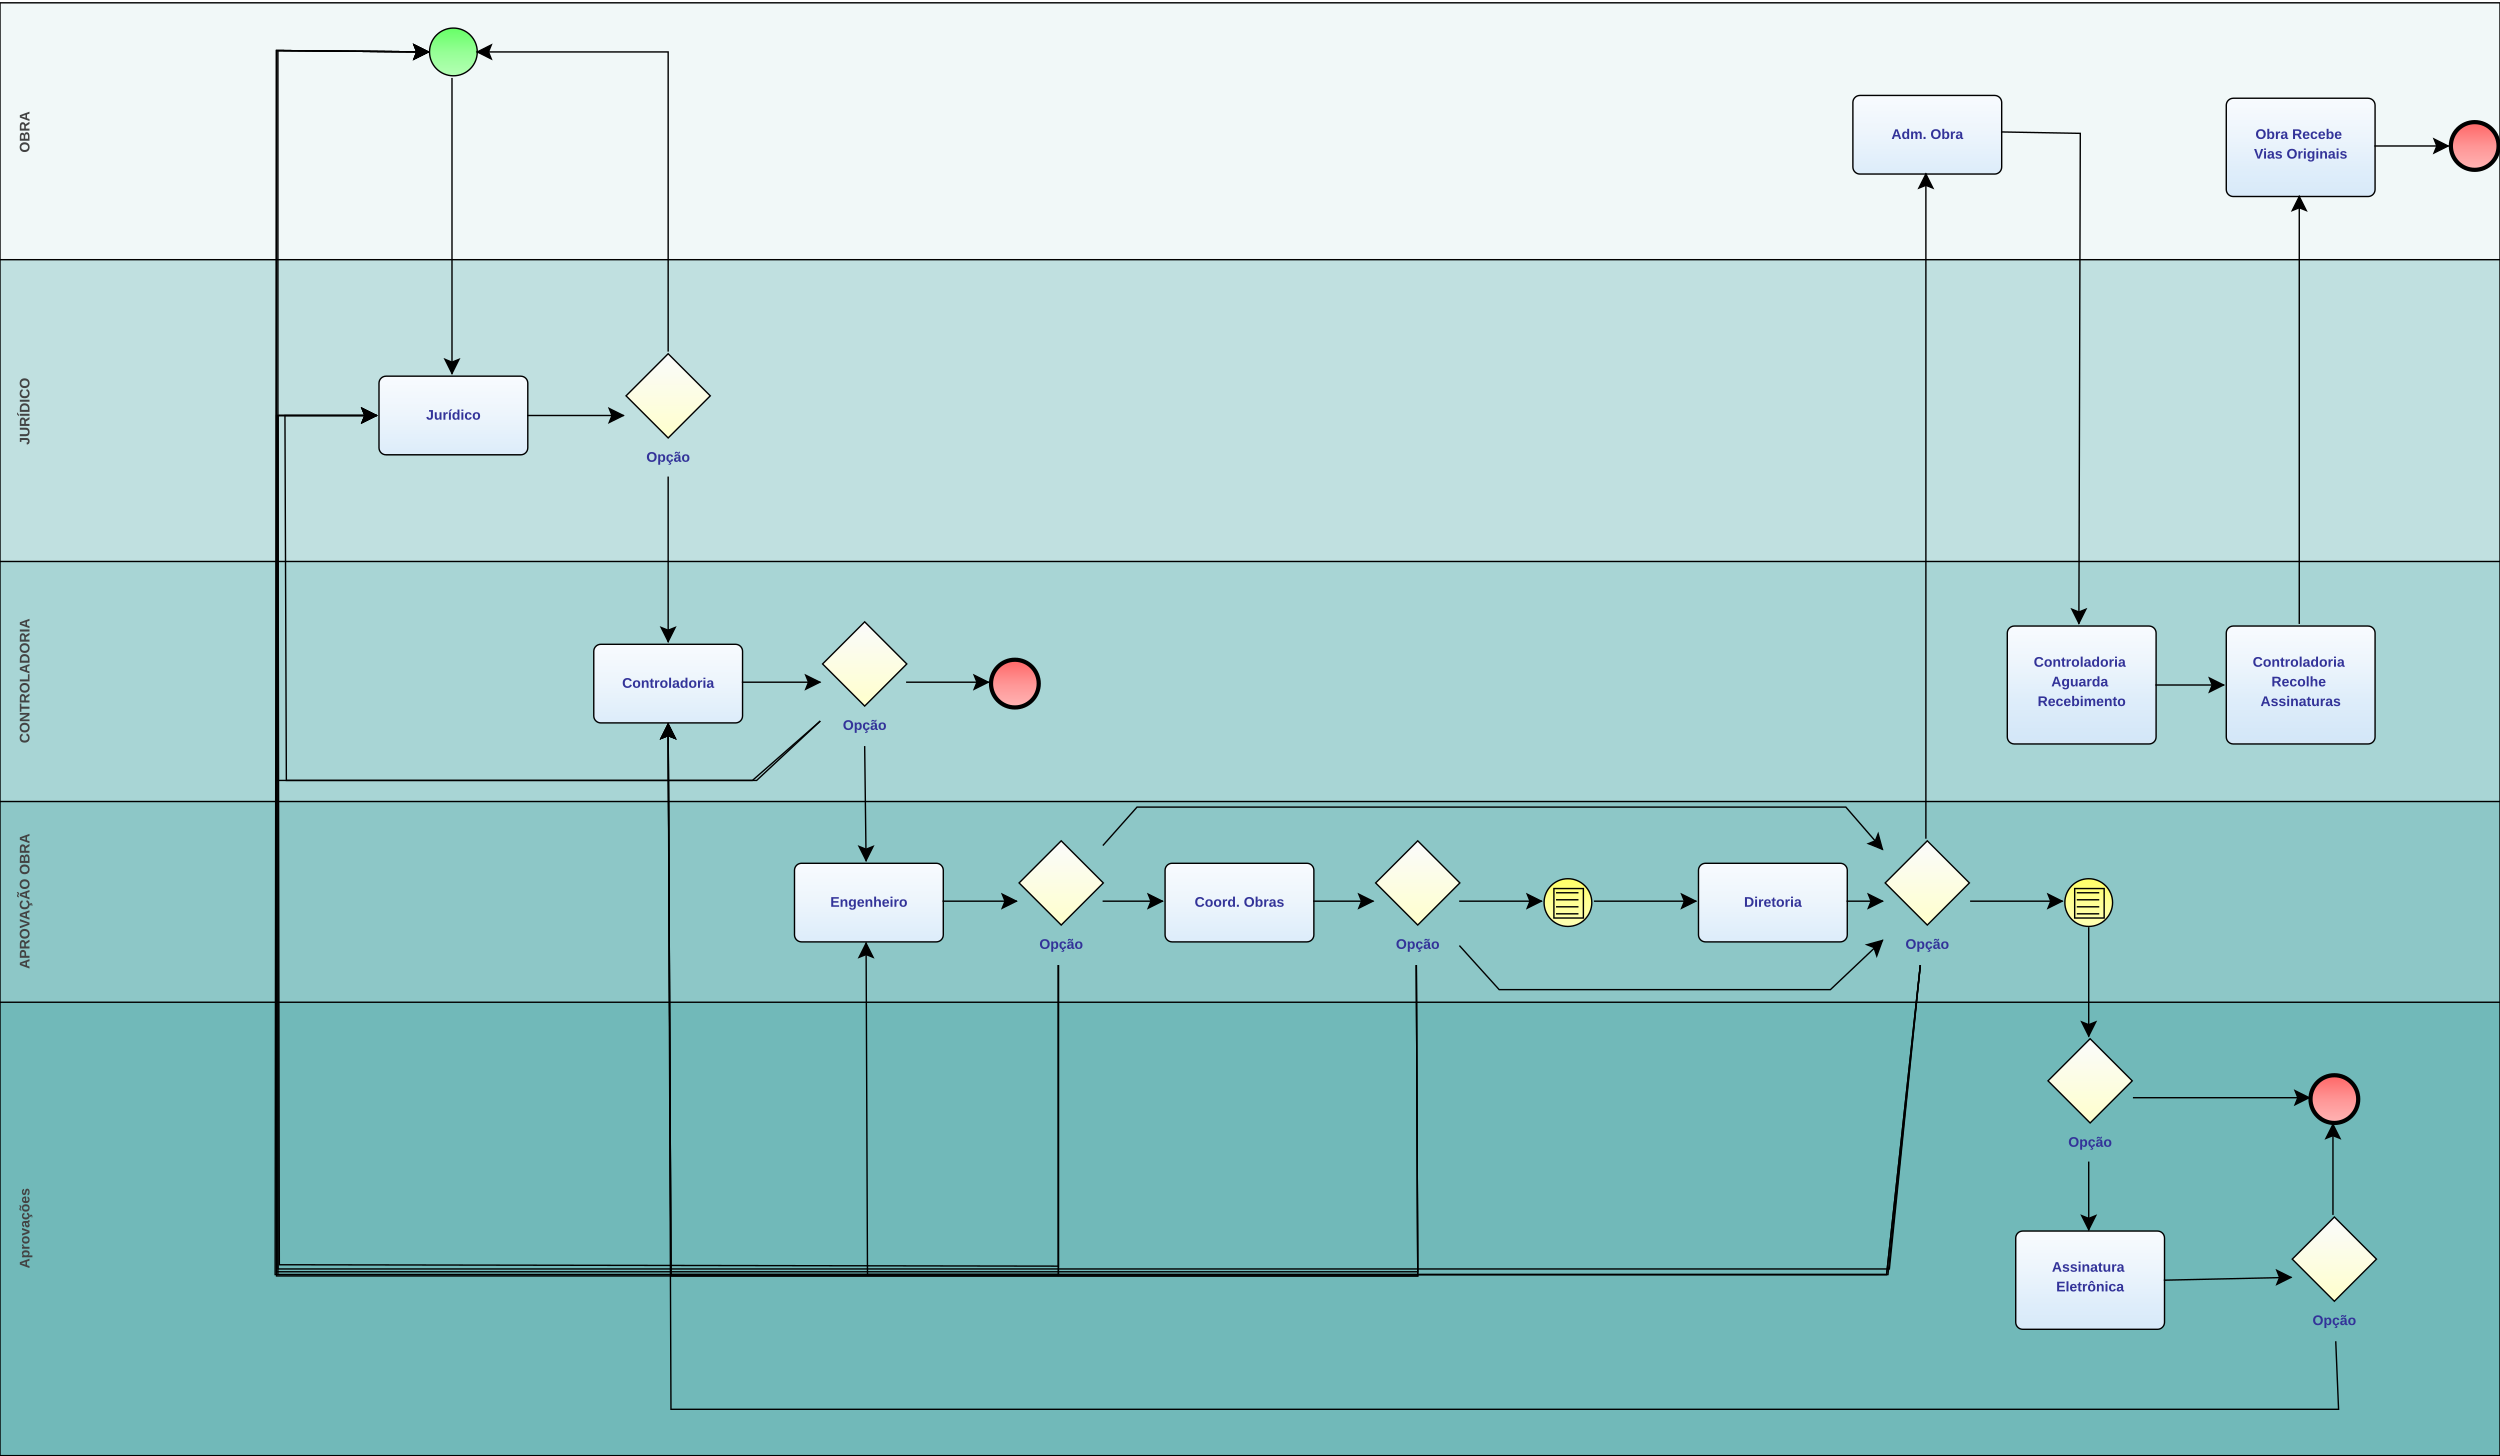
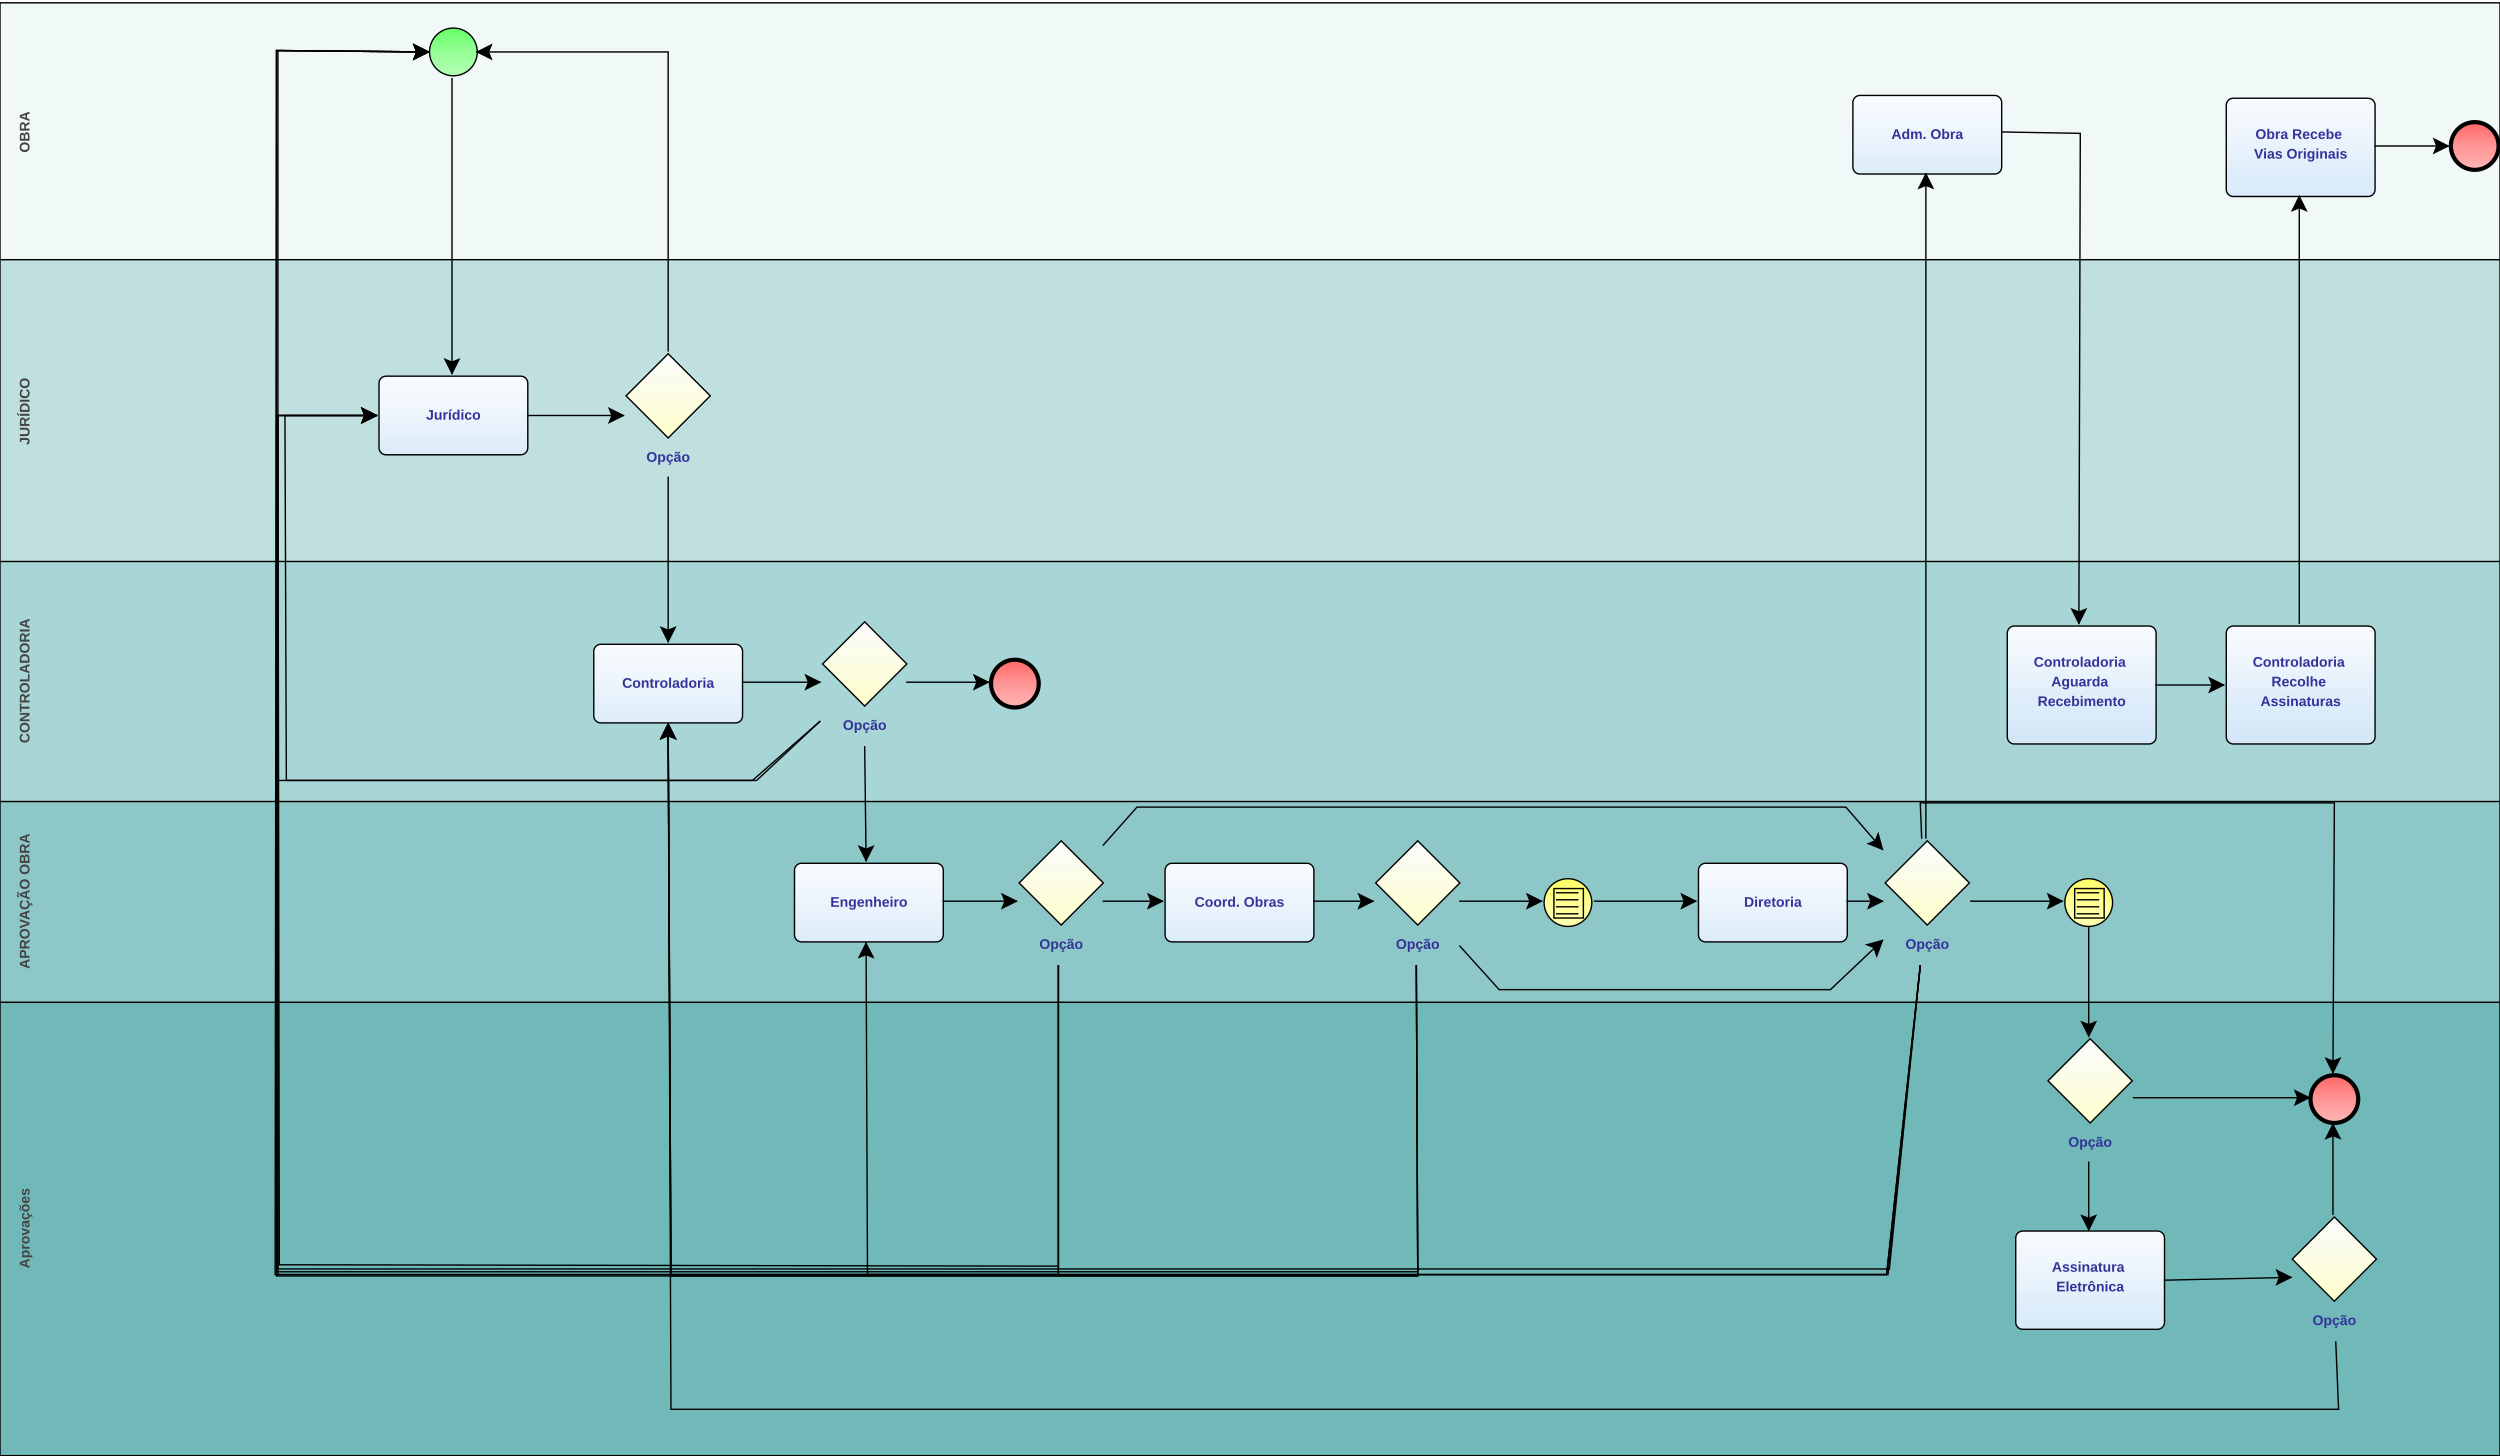
<svg xmlns="http://www.w3.org/2000/svg" xmlns:xlink="http://www.w3.org/1999/xlink" style="stroke-dasharray:none; shape-rendering:auto; font-family:'Arial'; text-rendering:auto; fill-opacity:1; color-interpolation:auto; color-rendering:auto; font-size:12; fill:black; stroke:black; image-rendering:auto; stroke-miterlimit:10; stroke-linecap:square; stroke-linejoin:miter; font-style:normal; stroke-width:1; stroke-dashoffset:0; font-weight:normal; stroke-opacity:1;" contentScriptType="text/ecmascript" preserveAspectRatio="xMidYMid meet" zoomAndPan="magnify" version="1.0" contentStyleType="text/css" xml:xlink="http://www.w3.org/1999/xlink" width="1781" height="1037">
  <rect x="0" y="570" width="1781" height="145" ry="0" rx="0" style="stroke:#000000; fill:#8DC7C7" />
  <g componentSequence="3">
    <text x="-642" y="7" transform="rotate(270)" text-anchor="middle" style="font-weight:bold;font-size:10px;stroke:none; fill:#434343">
      <tspan dy="14" x="-642">APROVAÇÃO OBRA</tspan>
    </text>
  </g>
  <rect x="0" y="714" width="1781" height="323" ry="0" rx="0" style="stroke:#000000; fill:#71B9B9" />
  <g componentSequence="5">
    <text x="-875" y="7" transform="rotate(270)" text-anchor="middle" style="font-weight:bold;font-size:10px;stroke:none; fill:#434343">
      <tspan dy="14" x="-875">Aprovações</tspan>
    </text>
  </g>
  <rect x="0" y="2" width="1781" height="184" ry="0" rx="0" style="stroke:#000000; fill:#F1F8F8" />
  <g componentSequence="2">
    <text x="-94" y="7" transform="rotate(270)" text-anchor="middle" style="font-weight:bold;font-size:10px;stroke:none; fill:#434343">
      <tspan dy="14" x="-94">OBRA</tspan>
    </text>
  </g>
  <rect x="0" y="185" width="1781" height="216" ry="0" rx="0" style="stroke:#000000; fill:#C0E0E0" />
  <g componentSequence="1">
    <text x="-293" y="7" transform="rotate(270)" text-anchor="middle" style="font-weight:bold;font-size:10px;stroke:none; fill:#434343">
      <tspan dy="14" x="-293">JURÍDICO</tspan>
    </text>
  </g>
  <rect x="0" y="400" width="1781" height="171" ry="0" rx="0" style="stroke:#000000; fill:#A8D5D5" />
  <g componentSequence="4">
    <text x="-485" y="7" transform="rotate(270)" text-anchor="middle" style="font-weight:bold;font-size:10px;stroke:none; fill:#434343">
      <tspan dy="14" x="-485">CONTROLADORIA</tspan>
    </text>
  </g>
  <g sequence="4">
-     <ellipse cx="323" cy="37" rx="17" ry="17" stroke-width="1" style="fill:url(#linearGradient66FF6696FF96B6FFB6_1307725108);" stroke="336633" />
+     <ellipse cx="323" cy="37" rx="17" ry="17" stroke-width="1" style="fill:url(#linearGradient66FF6696FF96B6FFB6_1753355141);" stroke="336633" />
  </g>
  <g sequence="5">
-     <rect x="270" y="268" width="106" height="56" ry="5" rx="5" style="fill:url(#linearGradientF8FBFEEDF5FCDEEDFAD4E7F8E2E5E9_1127590650);" stroke="191970" />
+     <rect x="270" y="268" width="106" height="56" ry="5" rx="5" style="fill:url(#linearGradientF8FBFEEDF5FCDEEDFAD4E7F8E2E5E9_1715859685);" stroke="191970" />
  </g>
  <g componentSequence="5">
    <text x="323" y="285" text-anchor="middle" style="font-weight:bold;font-size:10px;stroke:none; fill:#333399">
      <tspan dy="14" x="323">Jurídico</tspan>
    </text>
  </g>
  <g sequence="30">
-     <polygon points=" 446 282 476 252 506 282 476 312 446 282" style="fill:url(#linearGradientFAFBFCFFFFCC_1191847492);" stroke="000000" />
+     <polygon points=" 446 282 476 252 506 282 476 312 446 282" style="fill:url(#linearGradientFAFBFCFFFFCC_1652193525);" stroke="000000" />
  </g>
  <g componentSequence="30">
    <text x="476" y="315" text-anchor="middle" style="font-weight:bold;font-size:10px;stroke:none; fill:#333399">
      <tspan dy="14" x="476">Opção</tspan>
    </text>
  </g>
  <g sequence="32">
-     <rect x="423" y="459" width="106" height="56" ry="5" rx="5" style="fill:url(#linearGradientF8FBFEEDF5FCDEEDFAD4E7F8E2E5E9_34119873);" stroke="191970" />
+     <rect x="423" y="459" width="106" height="56" ry="5" rx="5" style="fill:url(#linearGradientF8FBFEEDF5FCDEEDFAD4E7F8E2E5E9_662239966);" stroke="191970" />
  </g>
  <g componentSequence="32">
    <text x="476" y="476" text-anchor="middle" style="font-weight:bold;font-size:10px;stroke:none; fill:#333399">
      <tspan dy="14" x="476">Controladoria</tspan>
    </text>
  </g>
  <g sequence="34">
-     <polygon points=" 586 473 616 443 646 473 616 503 586 473" style="fill:url(#linearGradientFAFBFCFFFFCC_1573705305);" stroke="000000" />
+     <polygon points=" 586 473 616 443 646 473 616 503 586 473" style="fill:url(#linearGradientFAFBFCFFFFCC_1604246415);" stroke="000000" />
  </g>
  <g componentSequence="34">
    <text x="616" y="506" text-anchor="middle" style="font-weight:bold;font-size:10px;stroke:none; fill:#333399">
      <tspan dy="14" x="616">Opção</tspan>
    </text>
  </g>
  <g sequence="37">
-     <ellipse cx="723" cy="487" rx="17" ry="17" stroke-width="3" style="fill:url(#linearGradientFF6666FF9696FFB6B6_859882848);" stroke="993333" />
+     <ellipse cx="723" cy="487" rx="17" ry="17" stroke-width="3" style="fill:url(#linearGradientFF6666FF9696FFB6B6_370530881);" stroke="993333" />
  </g>
  <g sequence="43">
-     <rect x="566" y="615" width="106" height="56" ry="5" rx="5" style="fill:url(#linearGradientF8FBFEEDF5FCDEEDFAD4E7F8E2E5E9_628026698);" stroke="191970" />
+     <rect x="566" y="615" width="106" height="56" ry="5" rx="5" style="fill:url(#linearGradientF8FBFEEDF5FCDEEDFAD4E7F8E2E5E9_655992230);" stroke="191970" />
  </g>
  <g componentSequence="43">
    <text x="619" y="632" text-anchor="middle" style="font-weight:bold;font-size:10px;stroke:none; fill:#333399">
      <tspan dy="14" x="619">Engenheiro</tspan>
    </text>
  </g>
  <g sequence="46">
-     <polygon points=" 726 629 756 599 786 629 756 659 726 629" style="fill:url(#linearGradientFAFBFCFFFFCC_1646747534);" stroke="000000" />
+     <polygon points=" 726 629 756 599 786 629 756 659 726 629" style="fill:url(#linearGradientFAFBFCFFFFCC_1196885393);" stroke="000000" />
  </g>
  <g componentSequence="46">
    <text x="756" y="662" text-anchor="middle" style="font-weight:bold;font-size:10px;stroke:none; fill:#333399">
      <tspan dy="14" x="756">Opção</tspan>
    </text>
  </g>
  <g sequence="48">
-     <rect x="830" y="615" width="106" height="56" ry="5" rx="5" style="fill:url(#linearGradientF8FBFEEDF5FCDEEDFAD4E7F8E2E5E9_1499603853);" stroke="191970" />
+     <rect x="830" y="615" width="106" height="56" ry="5" rx="5" style="fill:url(#linearGradientF8FBFEEDF5FCDEEDFAD4E7F8E2E5E9_1849490519);" stroke="191970" />
  </g>
  <g componentSequence="48">
    <text x="883" y="632" text-anchor="middle" style="font-weight:bold;font-size:10px;stroke:none; fill:#333399">
      <tspan dy="14" x="883">Coord. Obras</tspan>
    </text>
  </g>
  <g sequence="53">
-     <rect x="1210" y="615" width="106" height="56" ry="5" rx="5" style="fill:url(#linearGradientF8FBFEEDF5FCDEEDFAD4E7F8E2E5E9_1824298500);" stroke="191970" />
+     <rect x="1210" y="615" width="106" height="56" ry="5" rx="5" style="fill:url(#linearGradientF8FBFEEDF5FCDEEDFAD4E7F8E2E5E9_1455682563);" stroke="191970" />
  </g>
  <g componentSequence="53">
    <text x="1263" y="632" text-anchor="middle" style="font-weight:bold;font-size:10px;stroke:none; fill:#333399">
      <tspan dy="14" x="1263">Diretoria</tspan>
    </text>
  </g>
  <g sequence="55">
-     <polygon points=" 1343 629 1373 599 1403 629 1373 659 1343 629" style="fill:url(#linearGradientFAFBFCFFFFCC_1047143012);" stroke="000000" />
+     <polygon points=" 1343 629 1373 599 1403 629 1373 659 1343 629" style="fill:url(#linearGradientFAFBFCFFFFCC_1008553960);" stroke="000000" />
  </g>
  <g componentSequence="55">
    <text x="1373" y="662" text-anchor="middle" style="font-weight:bold;font-size:10px;stroke:none; fill:#333399">
      <tspan dy="14" x="1373">Opção</tspan>
    </text>
  </g>
  <g sequence="58">
-     <ellipse cx="1488" cy="643" rx="17" ry="17" stroke-width="1" style="fill:url(#linearGradientFFFF66FFFF96FFFFB6_1718206728);" stroke="999900" />
+     <ellipse cx="1488" cy="643" rx="17" ry="17" stroke-width="1" style="fill:url(#linearGradientFFFF66FFFF96FFFFB6_1125760631);" stroke="999900" />
  </g>
  <g sequence="58">
    <rect x="1478" y="633" width="21" height="21" ry="0" rx="0" style="stroke:#000000; fill:none" />
  </g>
  <g sequence="58">
    <path style="fill:none; stroke-width:1; stroke:#000000;" d="M1480.0 636.0 L1495.0 636.0" />
  </g>
  <g sequence="58">
    <path style="fill:none; stroke-width:1; stroke:#000000;" d="M1480.0 641.0 L1495.0 641.0" />
  </g>
  <g sequence="58">
    <path style="fill:none; stroke-width:1; stroke:#000000;" d="M1480.0 646.0 L1495.0 646.0" />
  </g>
  <g sequence="58">
    <path style="fill:none; stroke-width:1; stroke:#000000;" d="M1480.0 651.0 L1495.0 651.0" />
  </g>
  <g sequence="60">
-     <polygon points=" 1459 770 1489 740 1519 770 1489 800 1459 770" style="fill:url(#linearGradientFAFBFCFFFFCC_786429955);" stroke="000000" />
+     <polygon points=" 1459 770 1489 740 1519 770 1489 800 1459 770" style="fill:url(#linearGradientFAFBFCFFFFCC_1255025671);" stroke="000000" />
  </g>
  <g componentSequence="60">
    <text x="1489" y="803" text-anchor="middle" style="font-weight:bold;font-size:10px;stroke:none; fill:#333399">
      <tspan dy="14" x="1489">Opção</tspan>
    </text>
  </g>
  <g sequence="62">
-     <ellipse cx="1663" cy="783" rx="17" ry="17" stroke-width="3" style="fill:url(#linearGradientFF6666FF9696FFB6B6_643520362);" stroke="993333" />
+     <ellipse cx="1663" cy="783" rx="17" ry="17" stroke-width="3" style="fill:url(#linearGradientFF6666FF9696FFB6B6_56928945);" stroke="993333" />
  </g>
  <g sequence="64">
-     <rect x="1320" y="68" width="106" height="56" ry="5" rx="5" style="fill:url(#linearGradientF8FBFEEDF5FCDEEDFAD4E7F8E2E5E9_1238182087);" stroke="191970" />
+     <rect x="1320" y="68" width="106" height="56" ry="5" rx="5" style="fill:url(#linearGradientF8FBFEEDF5FCDEEDFAD4E7F8E2E5E9_1439749946);" stroke="191970" />
  </g>
  <g componentSequence="64">
    <text x="1373" y="85" text-anchor="middle" style="font-weight:bold;font-size:10px;stroke:none; fill:#333399">
      <tspan dy="14" x="1373">Adm. Obra</tspan>
    </text>
  </g>
  <g sequence="66">
-     <rect x="1436" y="877" width="106" height="70" ry="5" rx="5" style="fill:url(#linearGradientF8FBFEEDF5FCDEEDFAD4E7F8E2E5E9_1636094327);" stroke="191970" />
+     <rect x="1436" y="877" width="106" height="70" ry="5" rx="5" style="fill:url(#linearGradientF8FBFEEDF5FCDEEDFAD4E7F8E2E5E9_1538535921);" stroke="191970" />
  </g>
  <g componentSequence="66">
    <text x="1489" y="892" text-anchor="middle" style="font-weight:bold;font-size:10px;stroke:none; fill:#333399">
      <tspan dy="14" x="1489">Assinatura</tspan>
      <tspan dy="14" x="1489">Eletrônica</tspan>
    </text>
  </g>
  <g sequence="68">
-     <polygon points=" 1633 897 1663 867 1693 897 1663 927 1633 897" style="fill:url(#linearGradientFAFBFCFFFFCC_818557604);" stroke="000000" />
+     <polygon points=" 1633 897 1663 867 1693 897 1663 927 1633 897" style="fill:url(#linearGradientFAFBFCFFFFCC_1612812436);" stroke="000000" />
  </g>
  <g componentSequence="68">
    <text x="1663" y="930" text-anchor="middle" style="font-weight:bold;font-size:10px;stroke:none; fill:#333399">
      <tspan dy="14" x="1663">Opção</tspan>
    </text>
  </g>
  <g sequence="72">
-     <rect x="1586" y="446" width="106" height="84" ry="5" rx="5" style="fill:url(#linearGradientF8FBFEEDF5FCDEEDFAD4E7F8E2E5E9_1289143248);" stroke="191970" />
+     <rect x="1586" y="446" width="106" height="84" ry="5" rx="5" style="fill:url(#linearGradientF8FBFEEDF5FCDEEDFAD4E7F8E2E5E9_1186373379);" stroke="191970" />
  </g>
  <g componentSequence="72">
    <text x="1639" y="461" text-anchor="middle" style="font-weight:bold;font-size:10px;stroke:none; fill:#333399">
      <tspan dy="14" x="1639">Controladoria</tspan>
      <tspan dy="14" x="1639">Recolhe</tspan>
      <tspan dy="14" x="1639">Assinaturas</tspan>
    </text>
  </g>
  <g sequence="74">
-     <rect x="1430" y="446" width="106" height="84" ry="5" rx="5" style="fill:url(#linearGradientF8FBFEEDF5FCDEEDFAD4E7F8E2E5E9_1828540829);" stroke="191970" />
+     <rect x="1430" y="446" width="106" height="84" ry="5" rx="5" style="fill:url(#linearGradientF8FBFEEDF5FCDEEDFAD4E7F8E2E5E9_353171944);" stroke="191970" />
  </g>
  <g componentSequence="74">
    <text x="1483" y="461" text-anchor="middle" style="font-weight:bold;font-size:10px;stroke:none; fill:#333399">
      <tspan dy="14" x="1483">Controladoria</tspan>
      <tspan dy="14" x="1483">Aguarda</tspan>
      <tspan dy="14" x="1483">Recebimento</tspan>
    </text>
  </g>
  <g sequence="76">
-     <rect x="1586" y="70" width="106" height="70" ry="5" rx="5" style="fill:url(#linearGradientF8FBFEEDF5FCDEEDFAD4E7F8E2E5E9_724904476);" stroke="191970" />
+     <rect x="1586" y="70" width="106" height="70" ry="5" rx="5" style="fill:url(#linearGradientF8FBFEEDF5FCDEEDFAD4E7F8E2E5E9_1867344129);" stroke="191970" />
  </g>
  <g componentSequence="76">
    <text x="1639" y="85" text-anchor="middle" style="font-weight:bold;font-size:10px;stroke:none; fill:#333399">
      <tspan dy="14" x="1639">Obra Recebe</tspan>
      <tspan dy="14" x="1639">Vias Originais</tspan>
    </text>
  </g>
  <g sequence="83">
-     <ellipse cx="1763" cy="104" rx="17" ry="17" stroke-width="3" style="fill:url(#linearGradientFF6666FF9696FFB6B6_1250648780);" stroke="993333" />
+     <ellipse cx="1763" cy="104" rx="17" ry="17" stroke-width="3" style="fill:url(#linearGradientFF6666FF9696FFB6B6_50651468);" stroke="993333" />
  </g>
  <g sequence="88">
-     <polygon points=" 980 629 1010 599 1040 629 1010 659 980 629" style="fill:url(#linearGradientFAFBFCFFFFCC_817491982);" stroke="000000" />
+     <polygon points=" 980 629 1010 599 1040 629 1010 659 980 629" style="fill:url(#linearGradientFAFBFCFFFFCC_1907894440);" stroke="000000" />
  </g>
  <g componentSequence="88">
    <text x="1010" y="662" text-anchor="middle" style="font-weight:bold;font-size:10px;stroke:none; fill:#333399">
      <tspan dy="14" x="1010">Opção</tspan>
    </text>
  </g>
  <g sequence="104">
-     <ellipse cx="1117" cy="643" rx="17" ry="17" stroke-width="1" style="fill:url(#linearGradientFFFF66FFFF96FFFFB6_919486013);" stroke="999900" />
+     <ellipse cx="1117" cy="643" rx="17" ry="17" stroke-width="1" style="fill:url(#linearGradientFFFF66FFFF96FFFFB6_59329742);" stroke="999900" />
  </g>
  <g sequence="104">
    <rect x="1107" y="633" width="21" height="21" ry="0" rx="0" style="stroke:#000000; fill:none" />
  </g>
  <g sequence="104">
    <path style="fill:none; stroke-width:1; stroke:#000000;" d="M1109.0 636.0 L1124.0 636.0" />
  </g>
  <g sequence="104">
    <path style="fill:none; stroke-width:1; stroke:#000000;" d="M1109.0 641.0 L1124.0 641.0" />
  </g>
  <g sequence="104">
    <path style="fill:none; stroke-width:1; stroke:#000000;" d="M1109.0 646.0 L1124.0 646.0" />
  </g>
  <g sequence="104">
    <path style="fill:none; stroke-width:1; stroke:#000000;" d="M1109.0 651.0 L1124.0 651.0" />
  </g>
  <g componentSequence="31">
    <text x="421" y="296" style="font-size:10px;font-weight:none;stroke:none; fill:#333399" text-anchor="left" />
  </g>
  <g componentSequence="33">
    <text x="486" y="399" style="font-size:10px;font-weight:none;stroke:none; fill:#333399" text-anchor="left" />
  </g>
  <g componentSequence="35">
    <text x="567" y="487" style="font-size:10px;font-weight:none;stroke:none; fill:#333399" text-anchor="left" />
  </g>
  <g componentSequence="36">
    <text x="250" y="556" style="font-size:10px;font-weight:none;stroke:none; fill:#333399" text-anchor="left" />
  </g>
  <g componentSequence="38">
    <text x="686" y="487" style="font-size:10px;font-weight:none;stroke:none; fill:#333399" text-anchor="left" />
  </g>
  <g componentSequence="39">
    <text x="486" y="77" style="font-size:10px;font-weight:none;stroke:none; fill:#333399" text-anchor="left" />
  </g>
  <g componentSequence="45">
    <text x="627" y="573" style="font-size:10px;font-weight:none;stroke:none; fill:#333399" text-anchor="left" />
  </g>
  <g componentSequence="47">
    <text x="709" y="643" style="font-size:10px;font-weight:none;stroke:none; fill:#333399" text-anchor="left" />
  </g>
  <g componentSequence="49">
    <text x="818" y="643" style="font-size:10px;font-weight:none;stroke:none; fill:#333399" text-anchor="left" />
  </g>
  <g componentSequence="56">
    <text x="1339" y="643" style="font-size:10px;font-weight:none;stroke:none; fill:#333399" text-anchor="left" />
  </g>
  <g componentSequence="59">
    <text x="1447" y="643" style="font-size:10px;font-weight:none;stroke:none; fill:#333399" text-anchor="left" />
  </g>
  <g componentSequence="61">
    <text x="1498" y="700" style="font-size:10px;font-weight:none;stroke:none; fill:#333399" text-anchor="left" />
  </g>
  <g componentSequence="63">
    <text x="1592" y="783" style="font-size:10px;font-weight:none;stroke:none; fill:#333399" text-anchor="left" />
  </g>
  <g componentSequence="65">
    <text x="1383" y="361" style="font-size:10px;font-weight:none;stroke:none; fill:#333399" text-anchor="left" />
  </g>
  <g componentSequence="67">
    <text x="1499" y="852" style="font-size:10px;font-weight:none;stroke:none; fill:#333399" text-anchor="left" />
  </g>
  <g componentSequence="69">
    <text x="1597" y="911" style="font-size:10px;font-weight:none;stroke:none; fill:#333399" text-anchor="left" />
  </g>
  <g componentSequence="70">
    <text x="1673" y="834" style="font-size:10px;font-weight:none;stroke:none; fill:#333399" text-anchor="left" />
  </g>
  <g componentSequence="71">
    <text x="862" y="1004" style="font-size:10px;font-weight:none;stroke:none; fill:#333399" text-anchor="left" />
  </g>
  <g componentSequence="73">
    <text x="1492" y="242" style="font-size:10px;font-weight:none;stroke:none; fill:#333399" text-anchor="left" />
  </g>
  <g componentSequence="75">
    <text x="1571" y="488" style="font-size:10px;font-weight:none;stroke:none; fill:#333399" text-anchor="left" />
  </g>
  <g componentSequence="77">
    <text x="1649" y="293" style="font-size:10px;font-weight:none;stroke:none; fill:#333399" text-anchor="left" />
  </g>
  <g componentSequence="78">
    <text x="206" y="807" style="font-size:10px;font-weight:none;stroke:none; fill:#333399" text-anchor="left" />
  </g>
  <g componentSequence="79">
    <text x="540" y="908" style="font-size:10px;font-weight:none;stroke:none; fill:#333399" text-anchor="left" />
  </g>
  <g componentSequence="80">
    <text x="1074" y="575" style="font-size:10px;font-weight:none;stroke:none; fill:#333399" text-anchor="left" />
  </g>
  <g componentSequence="82">
    <text x="836" y="908" style="font-size:10px;font-weight:none;stroke:none; fill:#333399" text-anchor="left" />
  </g>
  <g componentSequence="84">
    <text x="1729" y="104" style="font-size:10px;font-weight:none;stroke:none; fill:#333399" text-anchor="left" />
  </g>
  <g componentSequence="85">
    <text x="984" y="908" style="font-size:10px;font-weight:none;stroke:none; fill:#333399" text-anchor="left" />
  </g>
  <g componentSequence="86">
    <text x="403" y="908" style="font-size:10px;font-weight:none;stroke:none; fill:#333399" text-anchor="left" />
  </g>
  <g componentSequence="87">
    <text x="256" y="901" style="font-size:10px;font-weight:none;stroke:none; fill:#333399" text-anchor="left" />
  </g>
  <g componentSequence="89">
    <text x="968" y="643" style="font-size:10px;font-weight:none;stroke:none; fill:#333399" text-anchor="left" />
  </g>
  <g componentSequence="91">
    <text x="207" y="444" style="font-size:10px;font-weight:none;stroke:none; fill:#333399" text-anchor="left" />
  </g>
  <g componentSequence="92">
    <text x="552" y="904" style="font-size:10px;font-weight:none;stroke:none; fill:#333399" text-anchor="left" />
  </g>
  <g componentSequence="93">
    <text x="668" y="909" style="font-size:10px;font-weight:none;stroke:none; fill:#333399" text-anchor="left" />
  </g>
  <g componentSequence="94">
    <text x="382" y="909" style="font-size:10px;font-weight:none;stroke:none; fill:#333399" text-anchor="left" />
  </g>
  <g componentSequence="95">
    <text x="234" y="906" style="font-size:10px;font-weight:none;stroke:none; fill:#333399" text-anchor="left" />
  </g>
  <g componentSequence="96">
    <text x="333" y="161" style="font-size:10px;font-weight:none;stroke:none; fill:#333399" text-anchor="left" />
  </g>
  <g componentSequence="105">
    <text x="1080" y="643" style="font-size:10px;font-weight:none;stroke:none; fill:#333399" text-anchor="left" />
  </g>
  <g componentSequence="106">
    <text x="1182" y="643" style="font-size:10px;font-weight:none;stroke:none; fill:#333399" text-anchor="left" />
  </g>
  <g componentSequence="107">
    <text x="1201" y="705" style="font-size:10px;font-weight:none;stroke:none; fill:#333399" text-anchor="left" />
+   </g>
+   <g componentSequence="108">
+     <text x="1609" y="572" style="font-size:10px;font-weight:none;stroke:none; fill:#333399" text-anchor="left" />
  </g>
  <path style="fill:none; stroke:#000000;stroke-width:1" d="M322.0 56.0 L322.0 266.0" />
  <polygon style="fill:#000000; stroke:#000000;" points=" 327 256 322 266 317 256 322 258" />
  <path style="fill:none; stroke:#000000;stroke-width:1" d="M476.0 250.0 L476.0 37.0 L408.0 37.0 L340.0 37.0" />
  <polygon style="fill:#000000; stroke:#000000;" points=" 350 42 340 37 350 32 348 37" />
  <path style="fill:none; stroke:#000000;stroke-width:1" d="M754.0 688.0 L754.0 908.0 L196.0 908.0 L197.0 36.0 L305.0 37.0" />
  <polygon style="fill:#000000; stroke:#000000;" points=" 295 32 305 37 295 42 297 37" />
  <path style="fill:none; stroke:#000000;stroke-width:1" d="M1368.0 688.0 L1344.0 908.0 L198.0 908.0 L198.0 36.0 L305.0 37.0" />
  <polygon style="fill:#000000; stroke:#000000;" points=" 295 32 305 37 295 42 297 37" />
  <path style="fill:none; stroke:#000000;stroke-width:1" d="M584.0 514.0 L536.0 556.0 L197.0 556.0 L197.0 36.0 L305.0 37.0" />
  <polygon style="fill:#000000; stroke:#000000;" points=" 295 32 305 37 295 42 297 37" />
  <path style="fill:none; stroke:#000000;stroke-width:1" d="M1009.0 688.0 L1010.0 906.0 L197.0 906.0 L197.0 36.0 L305.0 37.0" />
  <polygon style="fill:#000000; stroke:#000000;" points=" 295 32 305 37 295 42 297 37" />
  <path style="fill:none; stroke:#000000;stroke-width:1" d="M376.0 296.0 L444.0 296.0" />
  <polygon style="fill:#000000; stroke:#000000;" points=" 434 291 444 296 434 301 436 296" />
  <path style="fill:none; stroke:#000000;stroke-width:1" d="M584.0 514.0 L539.0 556.0 L204.0 556.0 L203.0 296.0 L268.0 296.0" />
  <polygon style="fill:#000000; stroke:#000000;" points=" 258 291 268 296 258 301 260 296" />
  <path style="fill:none; stroke:#000000;stroke-width:1" d="M754.0 688.0 L754.0 902.0 L199.0 901.0 L198.0 296.0 L268.0 296.0" />
  <polygon style="fill:#000000; stroke:#000000;" points=" 258 291 268 296 258 301 260 296" />
  <path style="fill:none; stroke:#000000;stroke-width:1" d="M1368.0 688.0 L1346.0 904.0 L198.0 904.0 L198.0 296.0 L268.0 296.0" />
  <polygon style="fill:#000000; stroke:#000000;" points=" 258 291 268 296 258 301 260 296" />
  <path style="fill:none; stroke:#000000;stroke-width:1" d="M1009.0 688.0 L1010.0 909.0 L197.0 909.0 L197.0 296.0 L268.0 296.0" />
  <polygon style="fill:#000000; stroke:#000000;" points=" 258 291 268 296 258 301 260 296" />
  <path style="fill:none; stroke:#000000;stroke-width:1" d="M476.0 340.0 L476.0 457.0" />
  <polygon style="fill:#000000; stroke:#000000;" points=" 481 447 476 457 471 447 476 449" />
  <path style="fill:none; stroke:#000000;stroke-width:1" d="M529.0 486.0 L584.0 486.0" />
  <polygon style="fill:#000000; stroke:#000000;" points=" 574 481 584 486 574 491 576 486" />
  <path style="fill:none; stroke:#000000;stroke-width:1" d="M1664.0 956.0 L1666.0 1004.0 L478.0 1004.0 L476.0 516.0" />
  <polygon style="fill:#000000; stroke:#000000;" points=" 471 526 476 516 481 526 476 524" />
  <path style="fill:none; stroke:#000000;stroke-width:1" d="M754.0 688.0 L754.0 908.0 L478.0 908.0 L476.0 516.0" />
  <polygon style="fill:#000000; stroke:#000000;" points=" 471 526 476 516 481 526 476 524" />
  <path style="fill:none; stroke:#000000;stroke-width:1" d="M1368.0 688.0 L1345.0 908.0 L478.0 908.0 L476.0 516.0" />
  <polygon style="fill:#000000; stroke:#000000;" points=" 471 526 476 516 481 526 476 524" />
  <path style="fill:none; stroke:#000000;stroke-width:1" d="M1009.0 688.0 L1010.0 909.0 L478.0 909.0 L476.0 516.0" />
  <polygon style="fill:#000000; stroke:#000000;" points=" 471 526 476 516 481 526 476 524" />
  <path style="fill:none; stroke:#000000;stroke-width:1" d="M646.0 486.0 L704.0 486.0" />
  <polygon style="fill:#000000; stroke:#000000;" points=" 694 481 704 486 694 491 696 486" />
  <path style="fill:none; stroke:#000000;stroke-width:1" d="M616.0 532.0 L617.0 613.0" />
  <polygon style="fill:#000000; stroke:#000000;" points=" 622 603 617 613 612 603 617 605" />
  <path style="fill:none; stroke:#000000;stroke-width:1" d="M672.0 642.0 L724.0 642.0" />
  <polygon style="fill:#000000; stroke:#000000;" points=" 714 637 724 642 714 647 716 642" />
  <path style="fill:none; stroke:#000000;stroke-width:1" d="M1368.0 688.0 L1344.0 908.0 L618.0 908.0 L617.0 672.0" />
  <polygon style="fill:#000000; stroke:#000000;" points=" 612 682 617 672 622 682 617 680" />
  <path style="fill:none; stroke:#000000;stroke-width:1" d="M786.0 642.0 L828.0 642.0" />
  <polygon style="fill:#000000; stroke:#000000;" points=" 818 637 828 642 818 647 820 642" />
  <path style="fill:none; stroke:#000000;stroke-width:1" d="M786.0 602.0 L810.0 575.0 L1315.0 575.0 L1341.0 605.0" />
  <polygon style="fill:#000000; stroke:#000000;" points=" 1338 594 1341 605 1331 601 1336 599" />
  <path style="fill:none; stroke:#000000;stroke-width:1" d="M936.0 642.0 L978.0 642.0" />
  <polygon style="fill:#000000; stroke:#000000;" points=" 968 637 978 642 968 647 970 642" />
  <path style="fill:none; stroke:#000000;stroke-width:1" d="M1316.0 642.0 L1341.0 642.0" />
  <polygon style="fill:#000000; stroke:#000000;" points=" 1331 637 1341 642 1331 647 1333 642" />
  <path style="fill:none; stroke:#000000;stroke-width:1" d="M1136.0 642.0 L1208.0 642.0" />
  <polygon style="fill:#000000; stroke:#000000;" points=" 1198 637 1208 642 1198 647 1200 642" />
  <path style="fill:none; stroke:#000000;stroke-width:1" d="M1404.0 642.0 L1469.0 642.0" />
  <polygon style="fill:#000000; stroke:#000000;" points=" 1459 637 1469 642 1459 647 1461 642" />
  <path style="fill:none; stroke:#000000;stroke-width:1" d="M1372.0 597.0 L1372.0 124.0" />
  <polygon style="fill:#000000; stroke:#000000;" points=" 1367 134 1372 124 1377 134 1372 132" />
  <path style="fill:none; stroke:#000000;stroke-width:1" d="M1040.0 674.0 L1068.0 705.0 L1304.0 705.0 L1341.0 670.0" />
  <polygon style="fill:#000000; stroke:#000000;" points=" 1330 673 1341 670 1337 681 1335 675" />
  <path style="fill:none; stroke:#000000;stroke-width:1" d="M1488.0 661.0 L1488.0 738.0" />
  <polygon style="fill:#000000; stroke:#000000;" points=" 1493 728 1488 738 1483 728 1488 730" />
  <path style="fill:none; stroke:#000000;stroke-width:1" d="M1520.0 782.0 L1645.0 782.0" />
  <polygon style="fill:#000000; stroke:#000000;" points=" 1635 777 1645 782 1635 787 1637 782" />
  <path style="fill:none; stroke:#000000;stroke-width:1" d="M1488.0 828.0 L1488.0 876.0" />
  <polygon style="fill:#000000; stroke:#000000;" points=" 1493 866 1488 876 1483 866 1488 868" />
  <path style="fill:none; stroke:#000000;stroke-width:1" d="M1662.0 865.0 L1662.0 801.0" />
  <polygon style="fill:#000000; stroke:#000000;" points=" 1657 811 1662 801 1667 811 1662 809" />
  <path style="fill:none; stroke:#000000;stroke-width:1" d="M1426.0 94.0 L1482.0 95.0 L1481.0 444.0" />
  <polygon style="fill:#000000; stroke:#000000;" points=" 1486 434 1481 444 1476 434 1481 436" />
  <path style="fill:none; stroke:#000000;stroke-width:1" d="M1542.0 912.0 L1632.0 910.0" />
  <polygon style="fill:#000000; stroke:#000000;" points=" 1622 905 1632 910 1622 915 1624 910" />
  <path style="fill:none; stroke:#000000;stroke-width:1" d="M1638.0 444.0 L1638.0 140.0" />
  <polygon style="fill:#000000; stroke:#000000;" points=" 1633 150 1638 140 1643 150 1638 148" />
  <path style="fill:none; stroke:#000000;stroke-width:1" d="M1536.0 488.0 L1584.0 488.0" />
  <polygon style="fill:#000000; stroke:#000000;" points=" 1574 483 1584 488 1574 493 1576 488" />
  <path style="fill:none; stroke:#000000;stroke-width:1" d="M1692.0 104.0 L1744.0 104.0" />
  <polygon style="fill:#000000; stroke:#000000;" points=" 1734 99 1744 104 1734 109 1736 104" />
  <path style="fill:none; stroke:#000000;stroke-width:1" d="M1040.0 642.0 L1098.0 642.0" />
  <polygon style="fill:#000000; stroke:#000000;" points=" 1088 637 1098 642 1088 647 1090 642" />
+   <path style="fill:none; stroke:#000000;stroke-width:1" d="M1369.0 597.0 L1368.0 572.0 L1663.0 572.0 L1662.0 764.0" />
+   <polygon style="fill:#000000; stroke:#000000;" points=" 1667 754 1662 764 1657 754 1662 756" />
  <defs>
-     <linearGradient xlink:href="#linearGradient66FF6696FF96B6FFB6" id="linearGradient66FF6696FF96B6FFB6_1307725108" x1="0" y1="20.0" x2="0" y2="55.0" gradientUnits="userSpaceOnUse" xlink:type="simple" xlink:actuate="onLoad" xlink:show="other" />
+     <linearGradient xlink:href="#linearGradient66FF6696FF96B6FFB6" id="linearGradient66FF6696FF96B6FFB6_1753355141" x1="0" y1="20.0" x2="0" y2="55.0" gradientUnits="userSpaceOnUse" xlink:type="simple" xlink:actuate="onLoad" xlink:show="other" />
    <linearGradient id="linearGradient66FF6696FF96B6FFB6">
      <stop style="stop-color:#66FF66;stop-opacity:1;" offset="0.0" id="stop66FF66" />
      <stop style="stop-color:#96FF96;stop-opacity:1;" offset="0.5" id="stop96FF96" />
      <stop style="stop-color:#B6FFB6;stop-opacity:1;" offset="1.0" id="stopB6FFB6" />
    </linearGradient>
-     <linearGradient xlink:href="#linearGradientF8FBFEEDF5FCDEEDFAD4E7F8E2E5E9" id="linearGradientF8FBFEEDF5FCDEEDFAD4E7F8E2E5E9_1127590650" x1="0" y1="268.0" x2="0" y2="374.0" gradientUnits="userSpaceOnUse" xlink:type="simple" xlink:actuate="onLoad" xlink:show="other" />
+     <linearGradient xlink:href="#linearGradientF8FBFEEDF5FCDEEDFAD4E7F8E2E5E9" id="linearGradientF8FBFEEDF5FCDEEDFAD4E7F8E2E5E9_1715859685" x1="0" y1="268.0" x2="0" y2="374.0" gradientUnits="userSpaceOnUse" xlink:type="simple" xlink:actuate="onLoad" xlink:show="other" />
    <linearGradient id="linearGradientF8FBFEEDF5FCDEEDFAD4E7F8E2E5E9">
      <stop style="stop-color:#F8FBFE;stop-opacity:1;" offset="0.0" id="stopF8FBFE" />
      <stop style="stop-color:#EDF5FC;stop-opacity:1;" offset="0.25" id="stopEDF5FC" />
      <stop style="stop-color:#DEEDFA;stop-opacity:1;" offset="0.5" id="stopDEEDFA" />
      <stop style="stop-color:#D4E7F8;stop-opacity:1;" offset="0.75" id="stopD4E7F8" />
      <stop style="stop-color:#E2E5E9;stop-opacity:1;" offset="1.0" id="stopE2E5E9" />
    </linearGradient>
-     <linearGradient xlink:href="#linearGradientFAFBFCFFFFCC" id="linearGradientFAFBFCFFFFCC_1191847492" x1="0" y1="252.0" x2="0" y2="312.0" gradientUnits="userSpaceOnUse" xlink:type="simple" xlink:actuate="onLoad" xlink:show="other" />
+     <linearGradient xlink:href="#linearGradientFAFBFCFFFFCC" id="linearGradientFAFBFCFFFFCC_1652193525" x1="0" y1="252.0" x2="0" y2="312.0" gradientUnits="userSpaceOnUse" xlink:type="simple" xlink:actuate="onLoad" xlink:show="other" />
    <linearGradient id="linearGradientFAFBFCFFFFCC">
      <stop style="stop-color:#FAFBFC;stop-opacity:1;" offset="0.0" id="stopFAFBFC" />
      <stop style="stop-color:#FFFFCC;stop-opacity:1;" offset="1.0" id="stopFFFFCC" />
    </linearGradient>
-     <linearGradient xlink:href="#linearGradientF8FBFEEDF5FCDEEDFAD4E7F8E2E5E9" id="linearGradientF8FBFEEDF5FCDEEDFAD4E7F8E2E5E9_34119873" x1="0" y1="459.0" x2="0" y2="565.0" gradientUnits="userSpaceOnUse" xlink:type="simple" xlink:actuate="onLoad" xlink:show="other" />
-     <linearGradient xlink:href="#linearGradientFAFBFCFFFFCC" id="linearGradientFAFBFCFFFFCC_1573705305" x1="0" y1="443.0" x2="0" y2="503.0" gradientUnits="userSpaceOnUse" xlink:type="simple" xlink:actuate="onLoad" xlink:show="other" />
-     <linearGradient xlink:href="#linearGradientFF6666FF9696FFB6B6" id="linearGradientFF6666FF9696FFB6B6_859882848" x1="0" y1="470.0" x2="0" y2="505.0" gradientUnits="userSpaceOnUse" xlink:type="simple" xlink:actuate="onLoad" xlink:show="other" />
+     <linearGradient xlink:href="#linearGradientF8FBFEEDF5FCDEEDFAD4E7F8E2E5E9" id="linearGradientF8FBFEEDF5FCDEEDFAD4E7F8E2E5E9_662239966" x1="0" y1="459.0" x2="0" y2="565.0" gradientUnits="userSpaceOnUse" xlink:type="simple" xlink:actuate="onLoad" xlink:show="other" />
+     <linearGradient xlink:href="#linearGradientFAFBFCFFFFCC" id="linearGradientFAFBFCFFFFCC_1604246415" x1="0" y1="443.0" x2="0" y2="503.0" gradientUnits="userSpaceOnUse" xlink:type="simple" xlink:actuate="onLoad" xlink:show="other" />
+     <linearGradient xlink:href="#linearGradientFF6666FF9696FFB6B6" id="linearGradientFF6666FF9696FFB6B6_370530881" x1="0" y1="470.0" x2="0" y2="505.0" gradientUnits="userSpaceOnUse" xlink:type="simple" xlink:actuate="onLoad" xlink:show="other" />
    <linearGradient id="linearGradientFF6666FF9696FFB6B6">
      <stop style="stop-color:#FF6666;stop-opacity:1;" offset="0.0" id="stopFF6666" />
      <stop style="stop-color:#FF9696;stop-opacity:1;" offset="0.5" id="stopFF9696" />
      <stop style="stop-color:#FFB6B6;stop-opacity:1;" offset="1.0" id="stopFFB6B6" />
    </linearGradient>
-     <linearGradient xlink:href="#linearGradientF8FBFEEDF5FCDEEDFAD4E7F8E2E5E9" id="linearGradientF8FBFEEDF5FCDEEDFAD4E7F8E2E5E9_628026698" x1="0" y1="615.0" x2="0" y2="721.0" gradientUnits="userSpaceOnUse" xlink:type="simple" xlink:actuate="onLoad" xlink:show="other" />
-     <linearGradient xlink:href="#linearGradientFAFBFCFFFFCC" id="linearGradientFAFBFCFFFFCC_1646747534" x1="0" y1="599.0" x2="0" y2="659.0" gradientUnits="userSpaceOnUse" xlink:type="simple" xlink:actuate="onLoad" xlink:show="other" />
-     <linearGradient xlink:href="#linearGradientF8FBFEEDF5FCDEEDFAD4E7F8E2E5E9" id="linearGradientF8FBFEEDF5FCDEEDFAD4E7F8E2E5E9_1499603853" x1="0" y1="615.0" x2="0" y2="721.0" gradientUnits="userSpaceOnUse" xlink:type="simple" xlink:actuate="onLoad" xlink:show="other" />
-     <linearGradient xlink:href="#linearGradientF8FBFEEDF5FCDEEDFAD4E7F8E2E5E9" id="linearGradientF8FBFEEDF5FCDEEDFAD4E7F8E2E5E9_1824298500" x1="0" y1="615.0" x2="0" y2="721.0" gradientUnits="userSpaceOnUse" xlink:type="simple" xlink:actuate="onLoad" xlink:show="other" />
-     <linearGradient xlink:href="#linearGradientFAFBFCFFFFCC" id="linearGradientFAFBFCFFFFCC_1047143012" x1="0" y1="599.0" x2="0" y2="659.0" gradientUnits="userSpaceOnUse" xlink:type="simple" xlink:actuate="onLoad" xlink:show="other" />
-     <linearGradient xlink:href="#linearGradientFFFF66FFFF96FFFFB6" id="linearGradientFFFF66FFFF96FFFFB6_1718206728" x1="0" y1="626.0" x2="0" y2="661.0" gradientUnits="userSpaceOnUse" xlink:type="simple" xlink:actuate="onLoad" xlink:show="other" />
+     <linearGradient xlink:href="#linearGradientF8FBFEEDF5FCDEEDFAD4E7F8E2E5E9" id="linearGradientF8FBFEEDF5FCDEEDFAD4E7F8E2E5E9_655992230" x1="0" y1="615.0" x2="0" y2="721.0" gradientUnits="userSpaceOnUse" xlink:type="simple" xlink:actuate="onLoad" xlink:show="other" />
+     <linearGradient xlink:href="#linearGradientFAFBFCFFFFCC" id="linearGradientFAFBFCFFFFCC_1196885393" x1="0" y1="599.0" x2="0" y2="659.0" gradientUnits="userSpaceOnUse" xlink:type="simple" xlink:actuate="onLoad" xlink:show="other" />
+     <linearGradient xlink:href="#linearGradientF8FBFEEDF5FCDEEDFAD4E7F8E2E5E9" id="linearGradientF8FBFEEDF5FCDEEDFAD4E7F8E2E5E9_1849490519" x1="0" y1="615.0" x2="0" y2="721.0" gradientUnits="userSpaceOnUse" xlink:type="simple" xlink:actuate="onLoad" xlink:show="other" />
+     <linearGradient xlink:href="#linearGradientF8FBFEEDF5FCDEEDFAD4E7F8E2E5E9" id="linearGradientF8FBFEEDF5FCDEEDFAD4E7F8E2E5E9_1455682563" x1="0" y1="615.0" x2="0" y2="721.0" gradientUnits="userSpaceOnUse" xlink:type="simple" xlink:actuate="onLoad" xlink:show="other" />
+     <linearGradient xlink:href="#linearGradientFAFBFCFFFFCC" id="linearGradientFAFBFCFFFFCC_1008553960" x1="0" y1="599.0" x2="0" y2="659.0" gradientUnits="userSpaceOnUse" xlink:type="simple" xlink:actuate="onLoad" xlink:show="other" />
+     <linearGradient xlink:href="#linearGradientFFFF66FFFF96FFFFB6" id="linearGradientFFFF66FFFF96FFFFB6_1125760631" x1="0" y1="626.0" x2="0" y2="661.0" gradientUnits="userSpaceOnUse" xlink:type="simple" xlink:actuate="onLoad" xlink:show="other" />
    <linearGradient id="linearGradientFFFF66FFFF96FFFFB6">
      <stop style="stop-color:#FFFF66;stop-opacity:1;" offset="0.0" id="stopFFFF66" />
      <stop style="stop-color:#FFFF96;stop-opacity:1;" offset="0.5" id="stopFFFF96" />
      <stop style="stop-color:#FFFFB6;stop-opacity:1;" offset="1.0" id="stopFFFFB6" />
    </linearGradient>
-     <linearGradient xlink:href="#linearGradientFAFBFCFFFFCC" id="linearGradientFAFBFCFFFFCC_786429955" x1="0" y1="740.0" x2="0" y2="800.0" gradientUnits="userSpaceOnUse" xlink:type="simple" xlink:actuate="onLoad" xlink:show="other" />
-     <linearGradient xlink:href="#linearGradientFF6666FF9696FFB6B6" id="linearGradientFF6666FF9696FFB6B6_643520362" x1="0" y1="766.0" x2="0" y2="801.0" gradientUnits="userSpaceOnUse" xlink:type="simple" xlink:actuate="onLoad" xlink:show="other" />
-     <linearGradient xlink:href="#linearGradientF8FBFEEDF5FCDEEDFAD4E7F8E2E5E9" id="linearGradientF8FBFEEDF5FCDEEDFAD4E7F8E2E5E9_1238182087" x1="0" y1="68.0" x2="0" y2="174.0" gradientUnits="userSpaceOnUse" xlink:type="simple" xlink:actuate="onLoad" xlink:show="other" />
-     <linearGradient xlink:href="#linearGradientF8FBFEEDF5FCDEEDFAD4E7F8E2E5E9" id="linearGradientF8FBFEEDF5FCDEEDFAD4E7F8E2E5E9_1636094327" x1="0" y1="877.0" x2="0" y2="983.0" gradientUnits="userSpaceOnUse" xlink:type="simple" xlink:actuate="onLoad" xlink:show="other" />
-     <linearGradient xlink:href="#linearGradientFAFBFCFFFFCC" id="linearGradientFAFBFCFFFFCC_818557604" x1="0" y1="867.0" x2="0" y2="927.0" gradientUnits="userSpaceOnUse" xlink:type="simple" xlink:actuate="onLoad" xlink:show="other" />
-     <linearGradient xlink:href="#linearGradientF8FBFEEDF5FCDEEDFAD4E7F8E2E5E9" id="linearGradientF8FBFEEDF5FCDEEDFAD4E7F8E2E5E9_1289143248" x1="0" y1="446.0" x2="0" y2="552.0" gradientUnits="userSpaceOnUse" xlink:type="simple" xlink:actuate="onLoad" xlink:show="other" />
-     <linearGradient xlink:href="#linearGradientF8FBFEEDF5FCDEEDFAD4E7F8E2E5E9" id="linearGradientF8FBFEEDF5FCDEEDFAD4E7F8E2E5E9_1828540829" x1="0" y1="446.0" x2="0" y2="552.0" gradientUnits="userSpaceOnUse" xlink:type="simple" xlink:actuate="onLoad" xlink:show="other" />
-     <linearGradient xlink:href="#linearGradientF8FBFEEDF5FCDEEDFAD4E7F8E2E5E9" id="linearGradientF8FBFEEDF5FCDEEDFAD4E7F8E2E5E9_724904476" x1="0" y1="70.0" x2="0" y2="176.0" gradientUnits="userSpaceOnUse" xlink:type="simple" xlink:actuate="onLoad" xlink:show="other" />
-     <linearGradient xlink:href="#linearGradientFF6666FF9696FFB6B6" id="linearGradientFF6666FF9696FFB6B6_1250648780" x1="0" y1="87.0" x2="0" y2="122.0" gradientUnits="userSpaceOnUse" xlink:type="simple" xlink:actuate="onLoad" xlink:show="other" />
-     <linearGradient xlink:href="#linearGradientFAFBFCFFFFCC" id="linearGradientFAFBFCFFFFCC_817491982" x1="0" y1="599.0" x2="0" y2="659.0" gradientUnits="userSpaceOnUse" xlink:type="simple" xlink:actuate="onLoad" xlink:show="other" />
-     <linearGradient xlink:href="#linearGradientFFFF66FFFF96FFFFB6" id="linearGradientFFFF66FFFF96FFFFB6_919486013" x1="0" y1="626.0" x2="0" y2="661.0" gradientUnits="userSpaceOnUse" xlink:type="simple" xlink:actuate="onLoad" xlink:show="other" />
+     <linearGradient xlink:href="#linearGradientFAFBFCFFFFCC" id="linearGradientFAFBFCFFFFCC_1255025671" x1="0" y1="740.0" x2="0" y2="800.0" gradientUnits="userSpaceOnUse" xlink:type="simple" xlink:actuate="onLoad" xlink:show="other" />
+     <linearGradient xlink:href="#linearGradientFF6666FF9696FFB6B6" id="linearGradientFF6666FF9696FFB6B6_56928945" x1="0" y1="766.0" x2="0" y2="801.0" gradientUnits="userSpaceOnUse" xlink:type="simple" xlink:actuate="onLoad" xlink:show="other" />
+     <linearGradient xlink:href="#linearGradientF8FBFEEDF5FCDEEDFAD4E7F8E2E5E9" id="linearGradientF8FBFEEDF5FCDEEDFAD4E7F8E2E5E9_1439749946" x1="0" y1="68.0" x2="0" y2="174.0" gradientUnits="userSpaceOnUse" xlink:type="simple" xlink:actuate="onLoad" xlink:show="other" />
+     <linearGradient xlink:href="#linearGradientF8FBFEEDF5FCDEEDFAD4E7F8E2E5E9" id="linearGradientF8FBFEEDF5FCDEEDFAD4E7F8E2E5E9_1538535921" x1="0" y1="877.0" x2="0" y2="983.0" gradientUnits="userSpaceOnUse" xlink:type="simple" xlink:actuate="onLoad" xlink:show="other" />
+     <linearGradient xlink:href="#linearGradientFAFBFCFFFFCC" id="linearGradientFAFBFCFFFFCC_1612812436" x1="0" y1="867.0" x2="0" y2="927.0" gradientUnits="userSpaceOnUse" xlink:type="simple" xlink:actuate="onLoad" xlink:show="other" />
+     <linearGradient xlink:href="#linearGradientF8FBFEEDF5FCDEEDFAD4E7F8E2E5E9" id="linearGradientF8FBFEEDF5FCDEEDFAD4E7F8E2E5E9_1186373379" x1="0" y1="446.0" x2="0" y2="552.0" gradientUnits="userSpaceOnUse" xlink:type="simple" xlink:actuate="onLoad" xlink:show="other" />
+     <linearGradient xlink:href="#linearGradientF8FBFEEDF5FCDEEDFAD4E7F8E2E5E9" id="linearGradientF8FBFEEDF5FCDEEDFAD4E7F8E2E5E9_353171944" x1="0" y1="446.0" x2="0" y2="552.0" gradientUnits="userSpaceOnUse" xlink:type="simple" xlink:actuate="onLoad" xlink:show="other" />
+     <linearGradient xlink:href="#linearGradientF8FBFEEDF5FCDEEDFAD4E7F8E2E5E9" id="linearGradientF8FBFEEDF5FCDEEDFAD4E7F8E2E5E9_1867344129" x1="0" y1="70.0" x2="0" y2="176.0" gradientUnits="userSpaceOnUse" xlink:type="simple" xlink:actuate="onLoad" xlink:show="other" />
+     <linearGradient xlink:href="#linearGradientFF6666FF9696FFB6B6" id="linearGradientFF6666FF9696FFB6B6_50651468" x1="0" y1="87.0" x2="0" y2="122.0" gradientUnits="userSpaceOnUse" xlink:type="simple" xlink:actuate="onLoad" xlink:show="other" />
+     <linearGradient xlink:href="#linearGradientFAFBFCFFFFCC" id="linearGradientFAFBFCFFFFCC_1907894440" x1="0" y1="599.0" x2="0" y2="659.0" gradientUnits="userSpaceOnUse" xlink:type="simple" xlink:actuate="onLoad" xlink:show="other" />
+     <linearGradient xlink:href="#linearGradientFFFF66FFFF96FFFFB6" id="linearGradientFFFF66FFFF96FFFFB6_59329742" x1="0" y1="626.0" x2="0" y2="661.0" gradientUnits="userSpaceOnUse" xlink:type="simple" xlink:actuate="onLoad" xlink:show="other" />
  </defs>
</svg>
